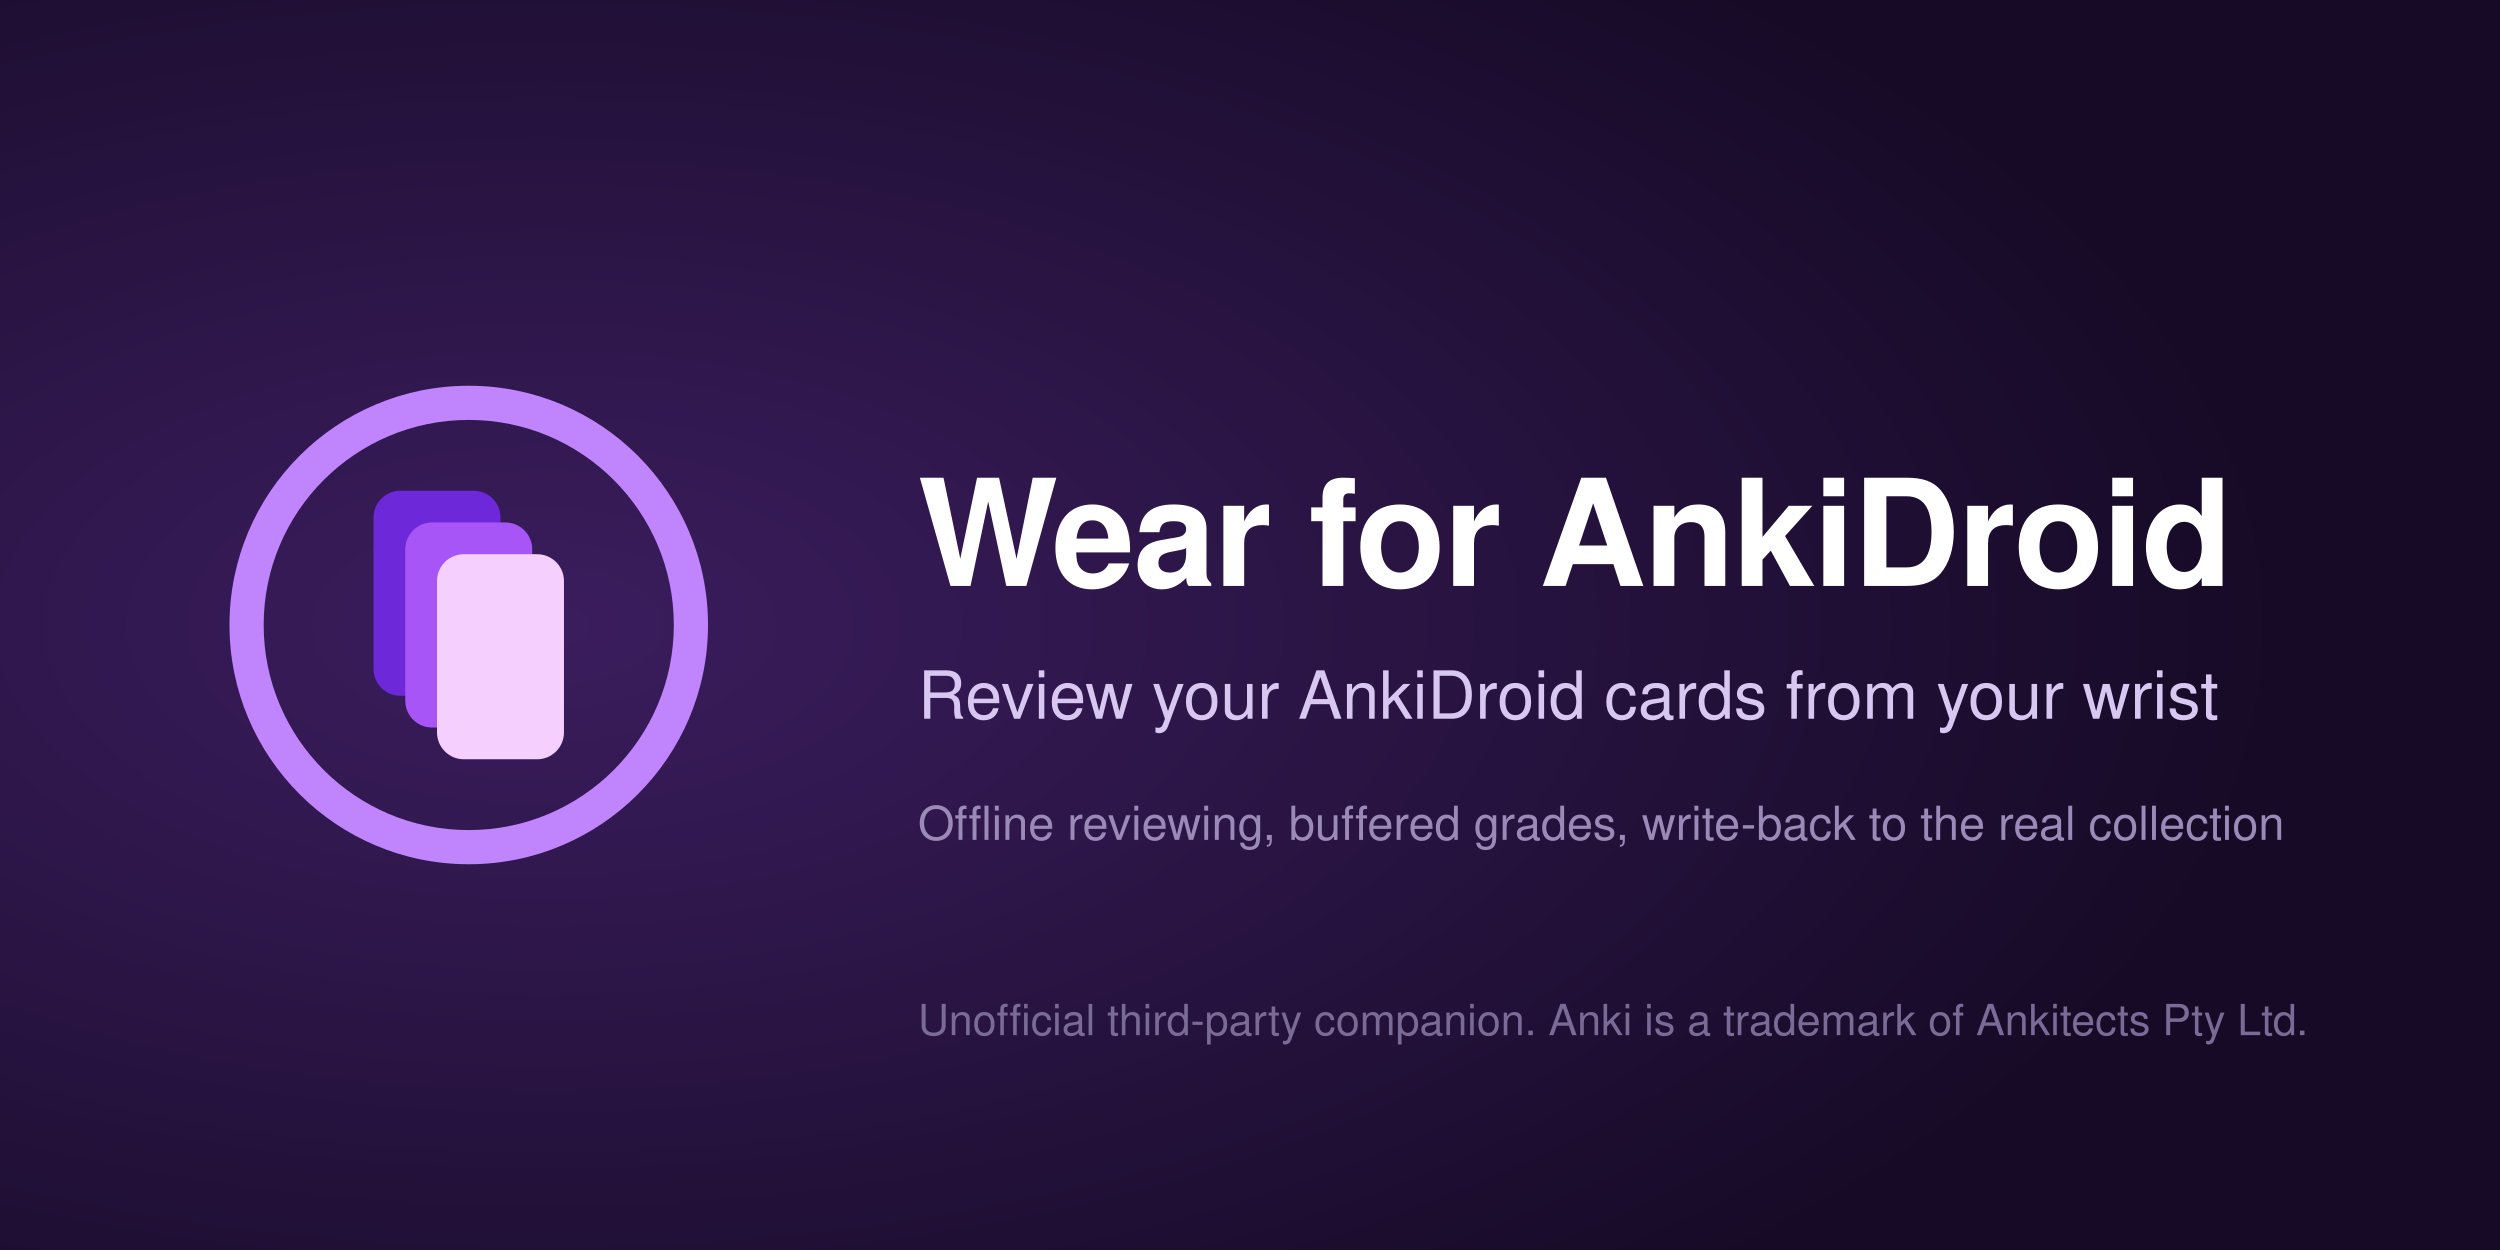
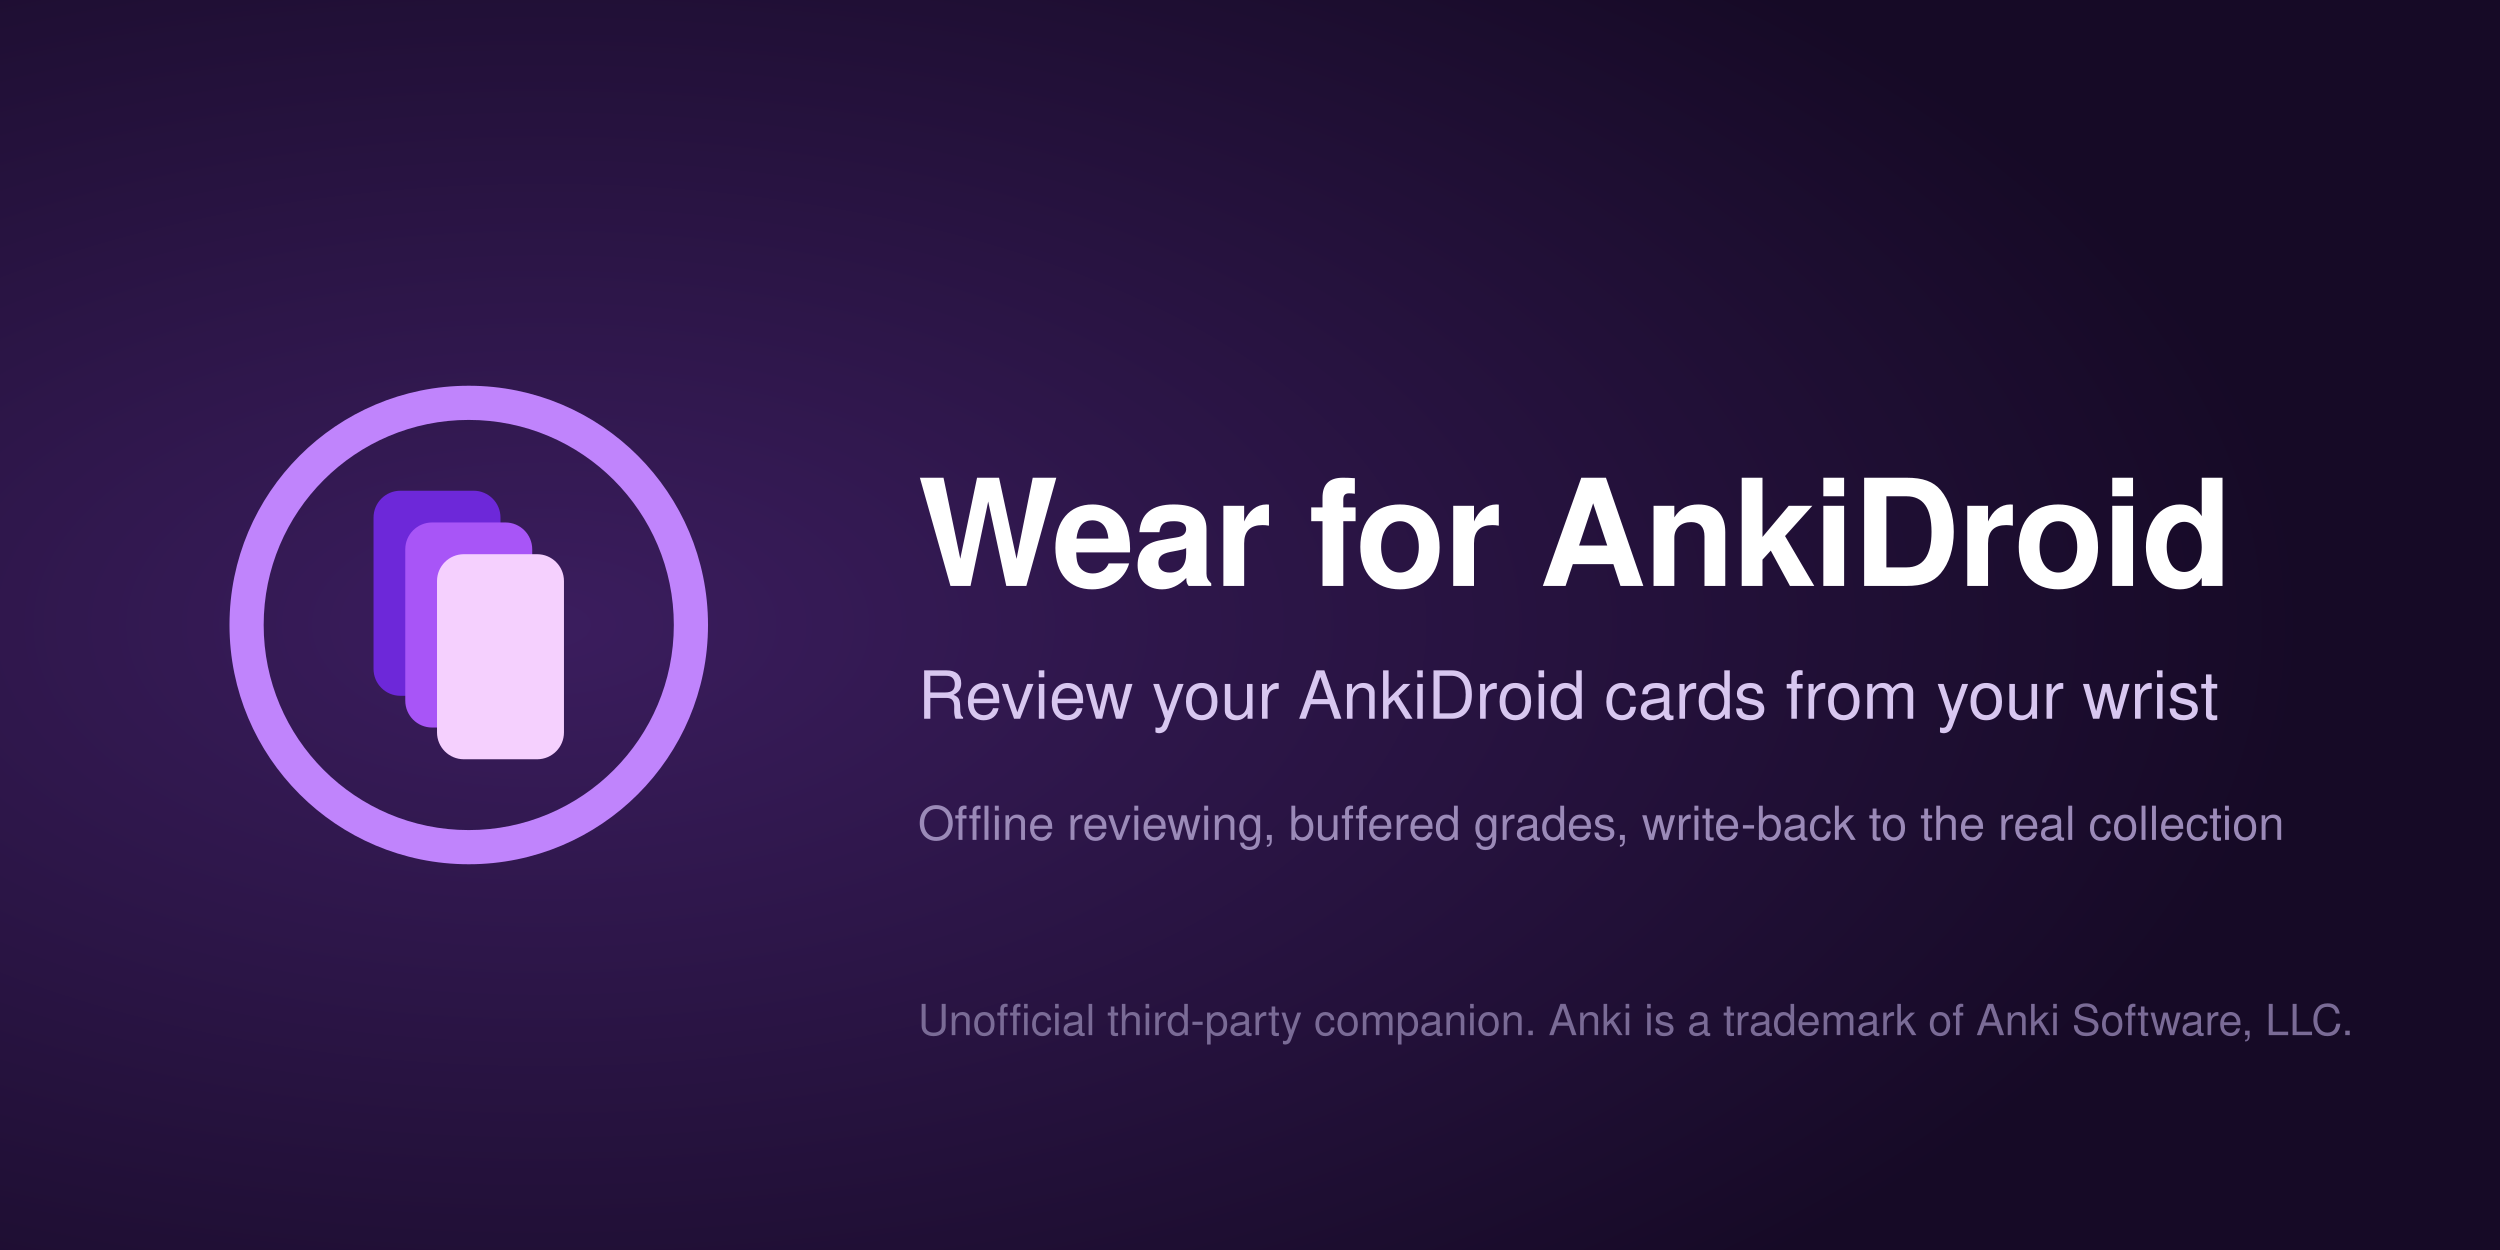
<svg xmlns="http://www.w3.org/2000/svg" viewBox="0 0 1280 640" width="1280" height="640">
  <defs>
    <radialGradient id="glow" cx="0.22" cy="0.5" r="0.7">
      <stop offset="0" stop-color="#3B1D5E" />
      <stop offset="1" stop-color="#160A26" />
    </radialGradient>
  </defs>
  <rect width="1280" height="640" fill="url(#glow)" />
  <g transform="translate(80 160) scale(1.25)">
    <path fill="#C084FC" fill-rule="evenodd" d="M30,128 a98,98 0 1 0 196,0 a98,98 0 1 0 -196,0 Z            M44,128 a84,84 0 1 0 168,0 a84,84 0 1 0 -168,0 Z" />
    <path fill="#6D28D9" d="M100,73 h30 a11,11 0 0 1 11,11 v62 a11,11 0 0 1 -11,11 h-30 a11,11 0 0 1 -11,-11 v-62 a11,11 0 0 1 11,-11 Z" />
    <path fill="#A855F7" d="M113,86 h30 a11,11 0 0 1 11,11 v62 a11,11 0 0 1 -11,11 h-30 a11,11 0 0 1 -11,-11 v-62 a11,11 0 0 1 11,-11 Z" />
    <path fill="#F5D0FE" d="M126,99 h30 a11,11 0 0 1 11,11 v62 a11,11 0 0 1 -11,11 h-30 a11,11 0 0 1 -11,-11 v-62 a11,11 0 0 1 11,-11 Z" />
  </g>
  <g font-family="Helvetica Neue, Helvetica, Arial, sans-serif" fill="#FFFFFF">
    <text x="470" y="300" font-size="76" font-weight="700" letter-spacing="-1">Wear for AnkiDroid</text>
    <text x="470" y="368" font-size="34" fill="#D8C7F0">Review your AnkiDroid cards from your wrist</text>
    <text x="470" y="430" font-size="24" fill="#9B8AB8">Offline reviewing, buffered grades, write-back to the real collection</text>
-     <text x="470" y="530" font-size="22" fill="#7A6B96">Unofficial third-party companion. Anki is a trademark of Ankitects Pty Ltd.</text>
+     <text x="470" y="530" font-size="22" fill="#7A6B96">Unofficial third-party companion. Anki is a trademark of Anki Software, LLC.</text>
  </g>
</svg>
